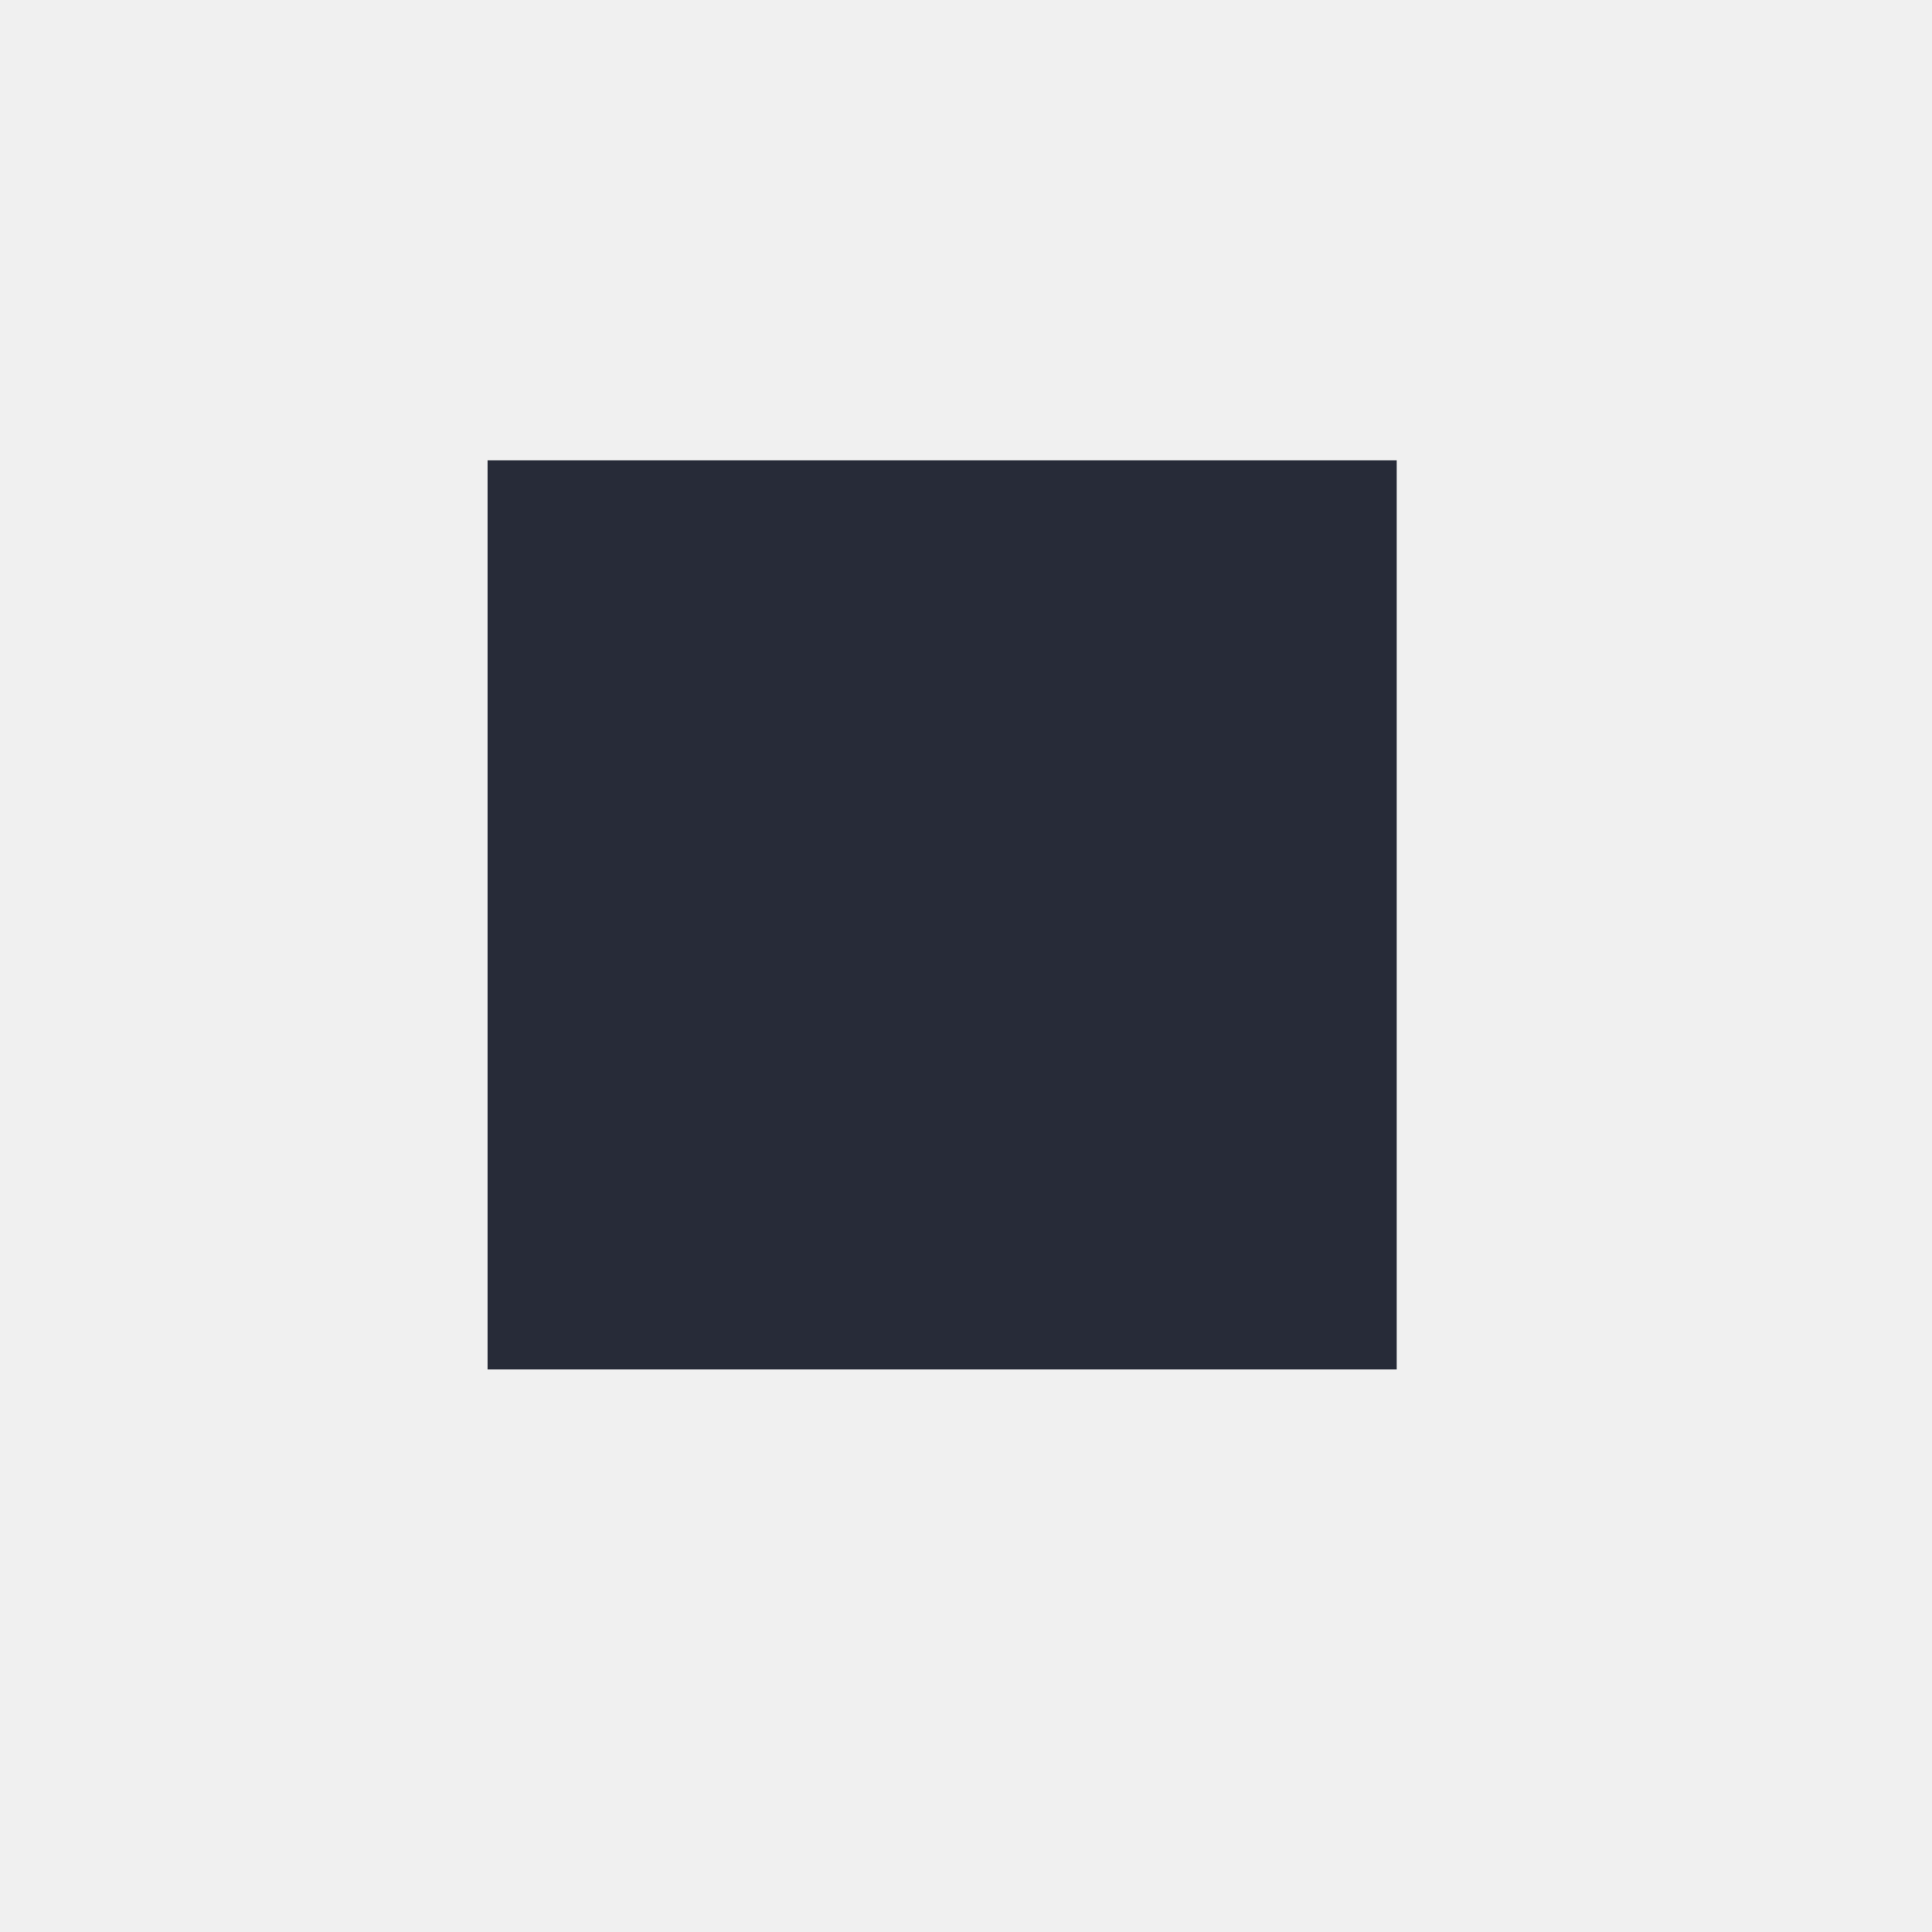
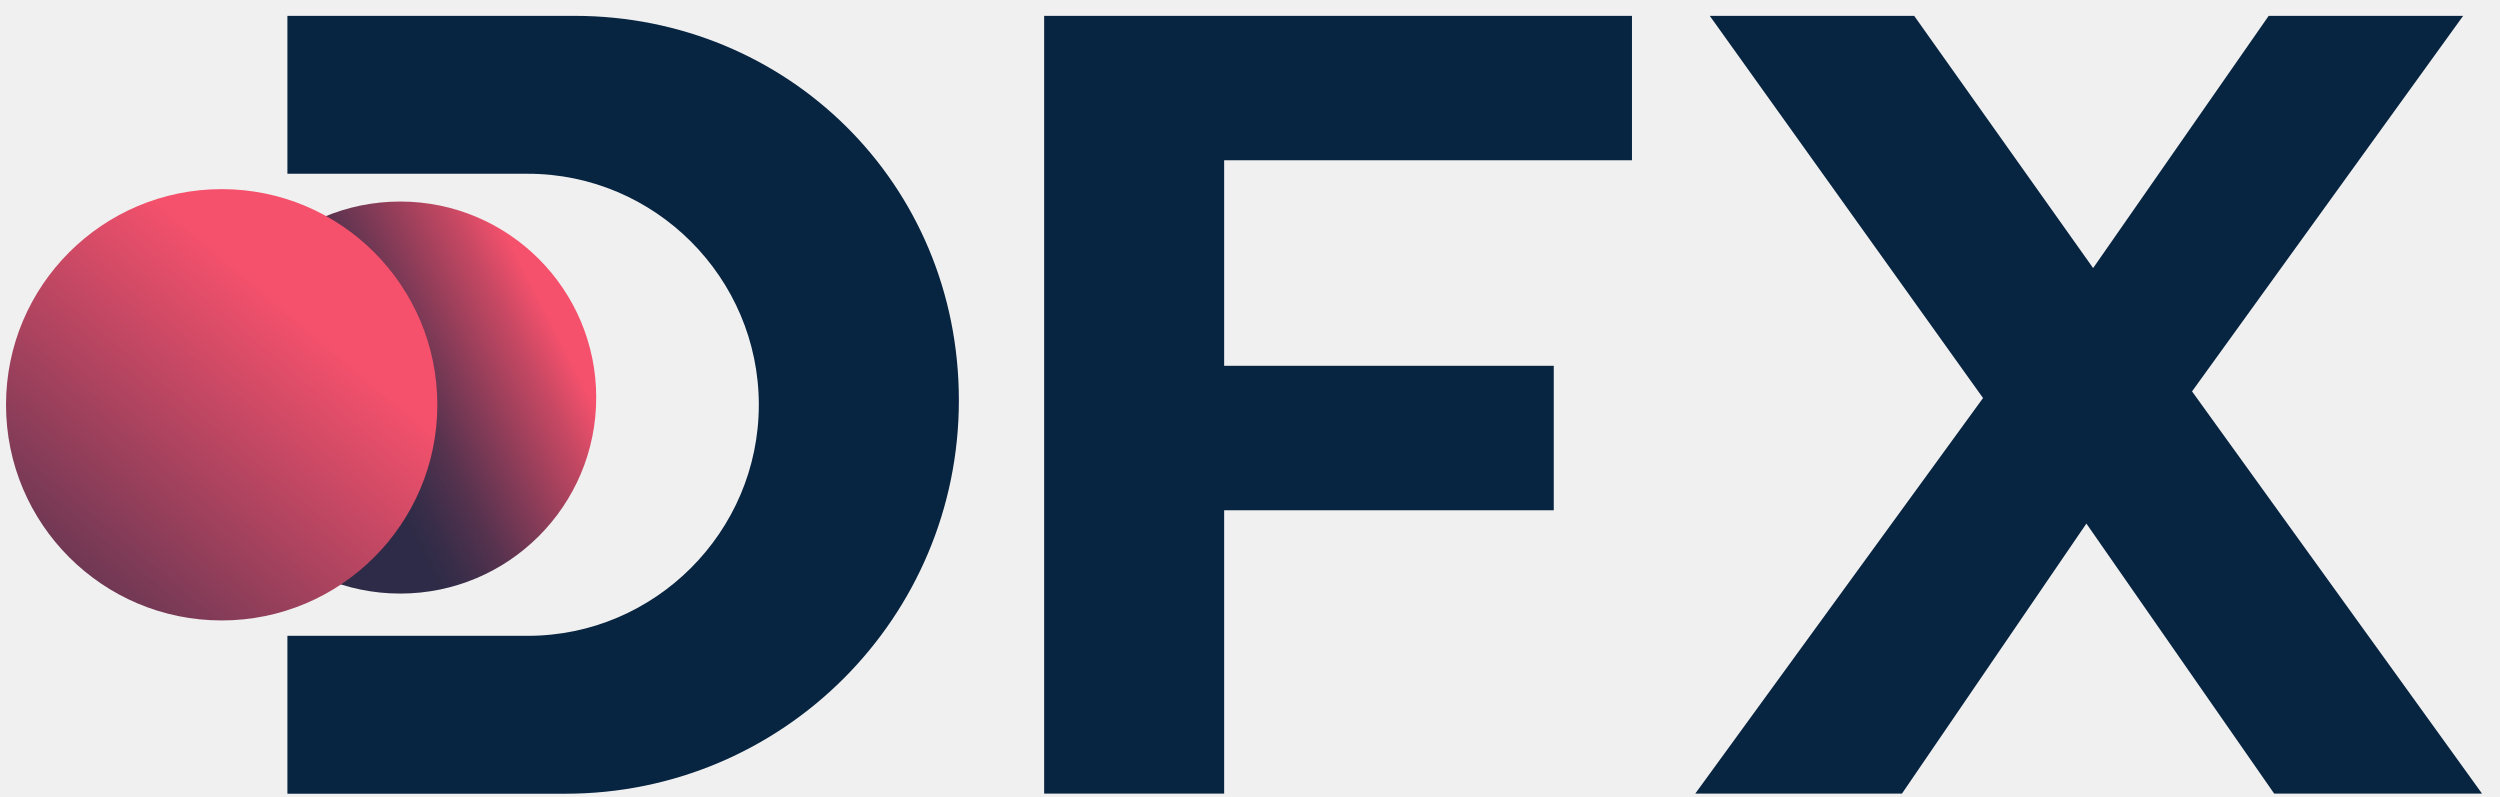
- <svg xmlns="http://www.w3.org/2000/svg" width="17" height="17" viewBox="0 0 17 17" fill="none">
-   <g clip-path="url(#clip0_10016_56628)">
-     <path d="M12.29 4.05L12.29 12.05L4.29 12.05L4.29 4.05L12.29 4.05Z" fill="#272B38" />
+ <svg xmlns="http://www.w3.org/2000/svg" width="135" height="43" viewBox="0 0 135 43" fill="none">
+   <g clip-path="url(#clip0_9013_9403)">
+     <g clip-path="url(#clip1_9013_9403)">
+       <path fill-rule="evenodd" clip-rule="evenodd" d="M15.52 0.856H31.021C42.485 0.856 51.779 9.884 51.779 21.619C51.779 33.353 42.267 42.861 30.537 42.861H15.52V34.334H28.501C35.364 34.334 40.976 28.721 40.976 21.858C40.976 14.995 35.364 9.383 28.501 9.383H15.52V0.856ZM66.104 8.655V19.755H83.903V27.555H66.104V42.856H56.384V0.856H88.127V8.655H66.104ZM122.807 42.856L112.665 28.273L102.705 42.856H91.543L107.084 21.494L92.328 0.856H103.366L113.029 14.476L122.509 0.856H133.01L118.37 21.135L134.031 42.856H122.811H122.807Z" fill="#072440" />
+       <path d="M21.611 32.053C27.457 32.053 32.196 27.314 32.196 21.468C32.196 15.622 27.457 10.883 21.611 10.883C15.765 10.883 11.026 15.622 11.026 21.468C11.026 27.314 15.765 32.053 21.611 32.053Z" fill="url(#paint0_linear_9013_9403)" />
+       <path d="M11.971 33.504C18.402 33.504 23.616 28.29 23.616 21.858C23.616 15.427 18.402 10.213 11.971 10.213C5.539 10.213 0.325 15.427 0.325 21.858C0.325 28.29 5.539 33.504 11.971 33.504Z" fill="url(#paint1_linear_9013_9403)" />
+     </g>
  </g>
  <defs>
-     <clipPath id="clip0_10016_56628">
-       <rect width="11.314" height="11.314" fill="white" transform="translate(8.28955 0.0499878) rotate(45)" />
+     <linearGradient id="paint0_linear_9013_9403" x1="30.494" y1="16.835" x2="11.68" y2="26.538" gradientUnits="userSpaceOnUse">
+       <stop offset="0.04" stop-color="#F5516C" />
+       <stop offset="0.14" stop-color="#C74863" />
+       <stop offset="0.31" stop-color="#853B57" />
+       <stop offset="0.44" stop-color="#55324E" />
+       <stop offset="0.55" stop-color="#382D49" />
+       <stop offset="0.61" stop-color="#2D2B47" />
+     </linearGradient>
+     <linearGradient id="paint1_linear_9013_9403" x1="19.073" y1="13.393" x2="4.1" y2="31.233" gradientUnits="userSpaceOnUse">
+       <stop offset="0.2" stop-color="#F5516C" />
+       <stop offset="1" stop-color="#6B3753" />
+     </linearGradient>
+     <clipPath id="clip0_9013_9403">
+       <rect width="135" height="43" fill="white" />
+     </clipPath>
+     <clipPath id="clip1_9013_9403">
+       <rect width="135" height="43" fill="white" />
    </clipPath>
  </defs>
</svg>
